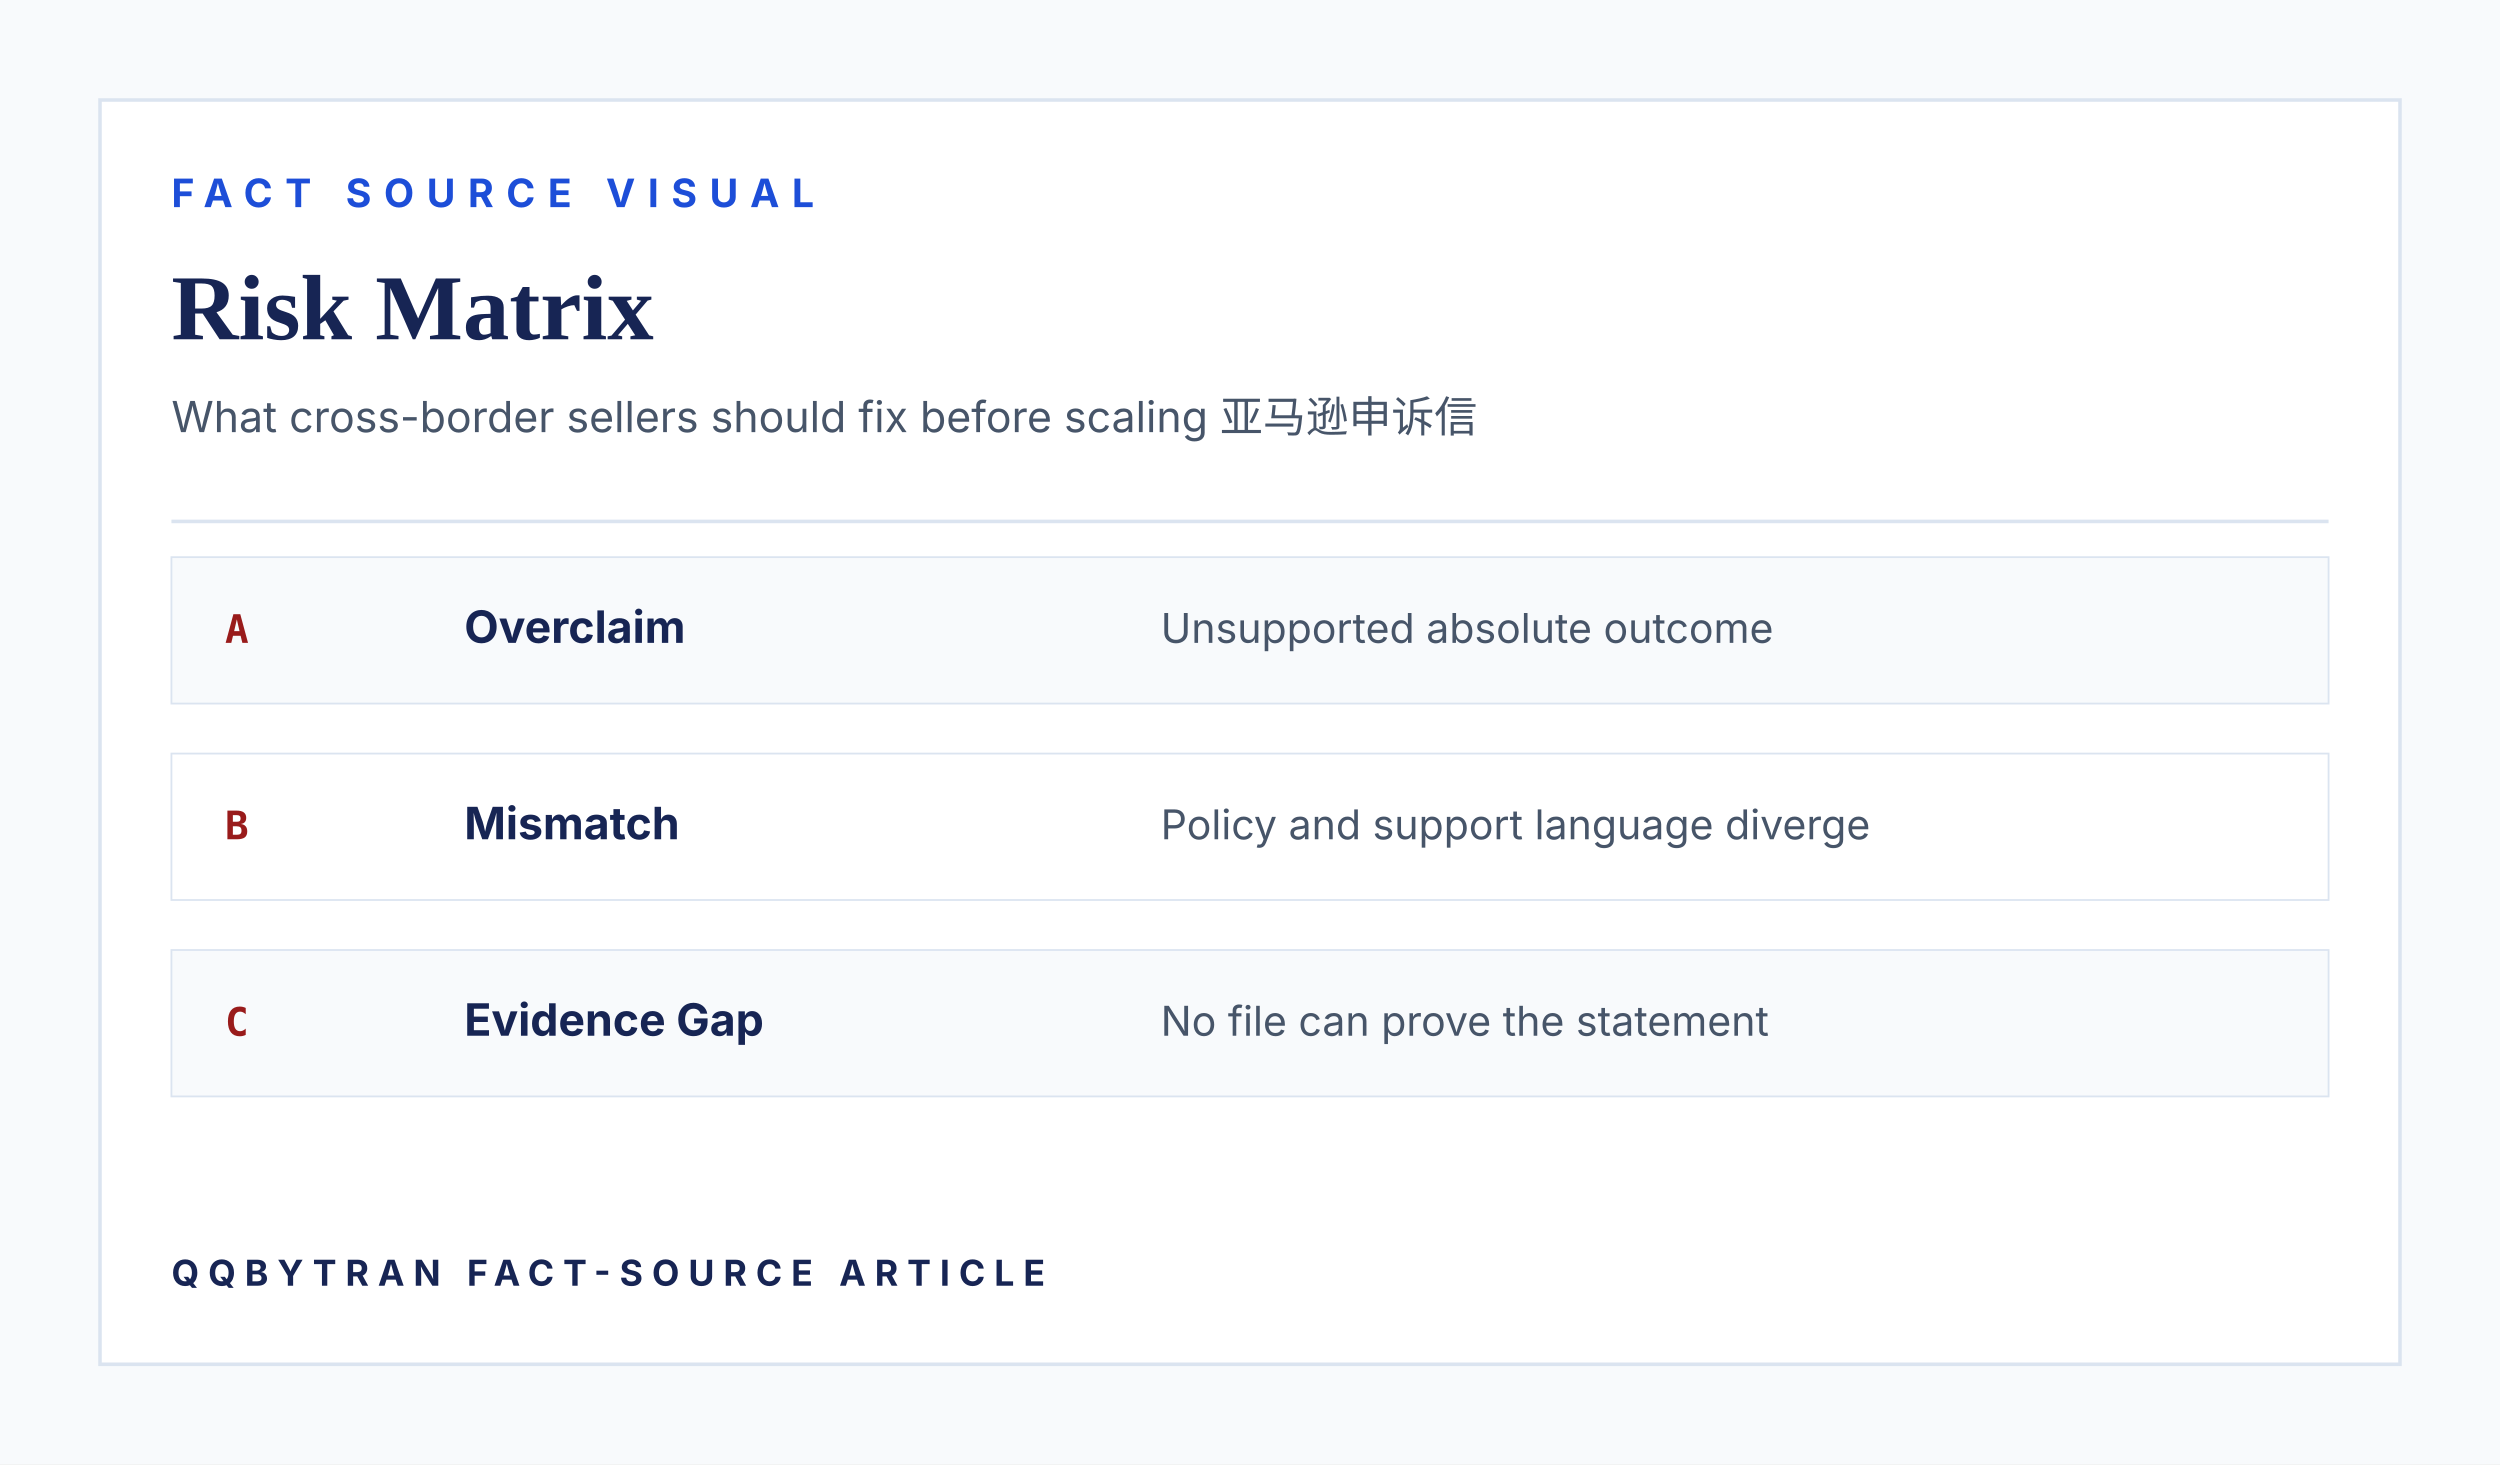
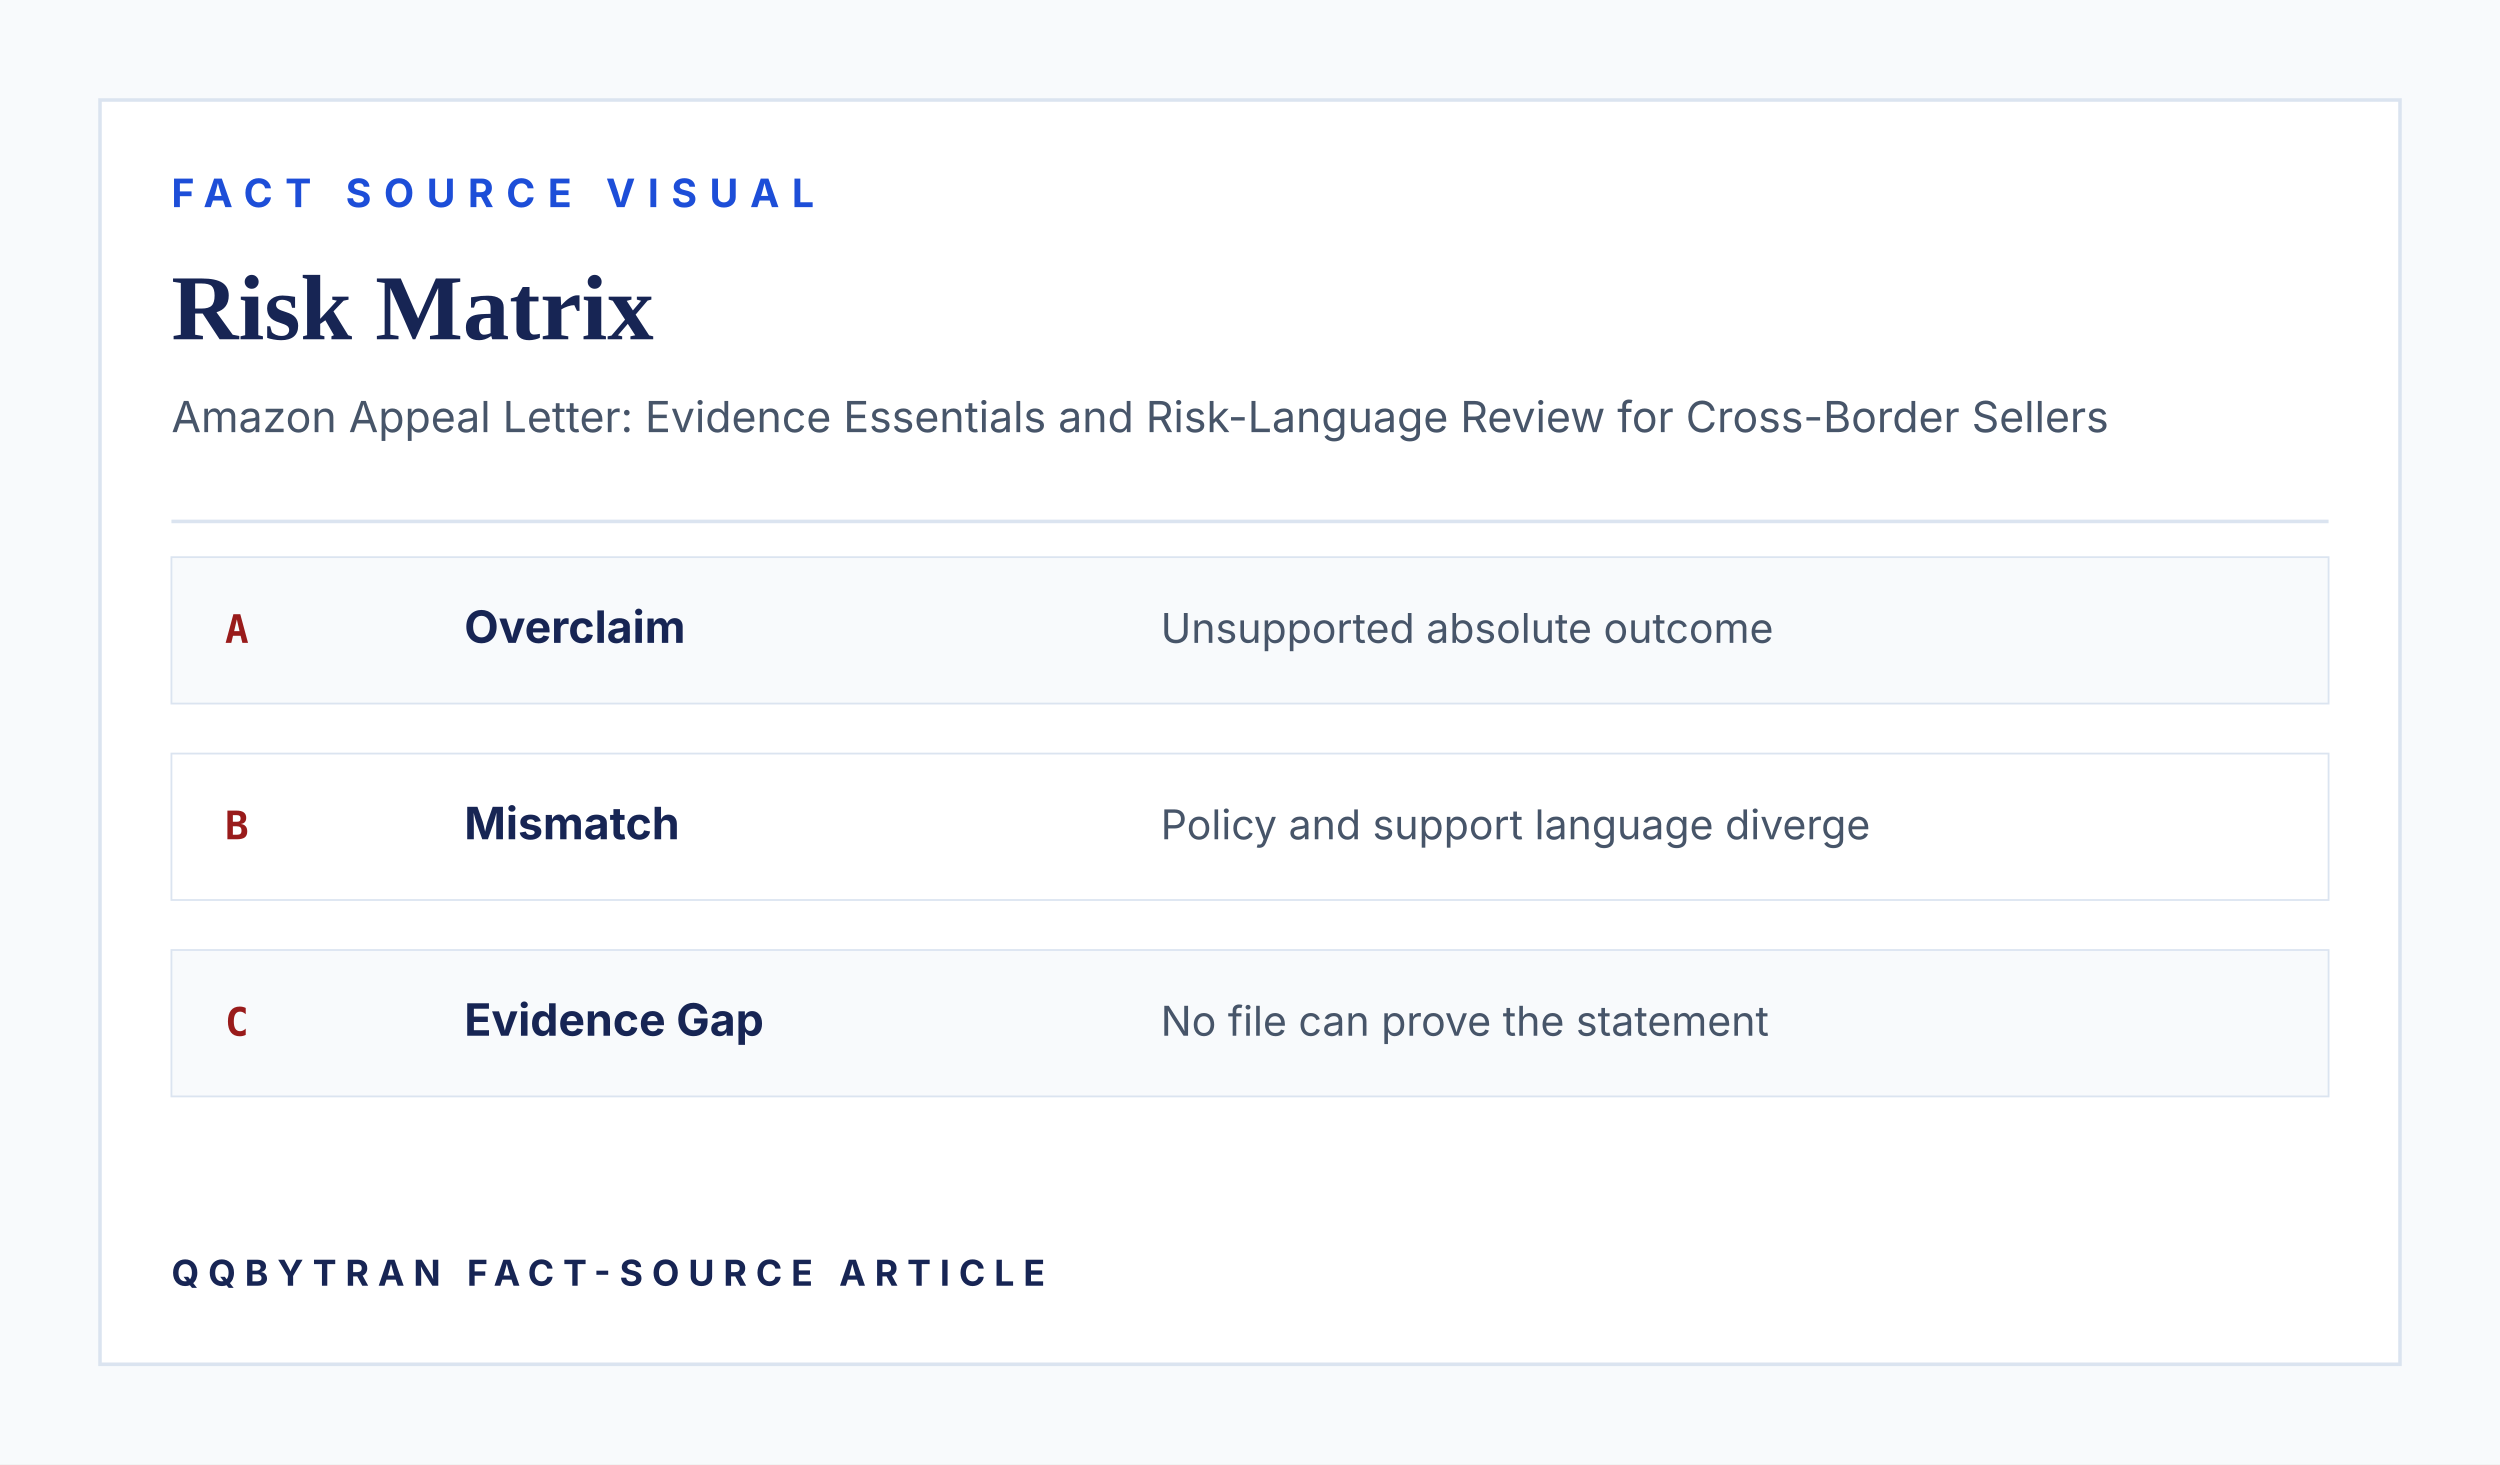
<svg xmlns="http://www.w3.org/2000/svg" width="1400" height="820" viewBox="0 0 1400 820" role="img" aria-label="Risk Matrix">
  <rect width="1400" height="820" fill="#f8fafc" />
  <rect x="56" y="56" width="1288" height="708" fill="#ffffff" stroke="#dbe4f0" stroke-width="2" />
  <text x="96" y="116" fill="#1d4ed8" font-family="Inter, Arial, sans-serif" font-size="22" font-weight="700" letter-spacing="7">FACT SOURCE VISUAL</text>
  <text x="96" y="190" fill="#172554" font-family="Georgia, 'Times New Roman', serif" font-size="52" font-weight="600">Risk Matrix</text>
-   <text x="96" y="242" fill="#475569" font-family="Inter, Arial, sans-serif" font-size="24">What cross-border sellers should fix before scaling 亚马逊申诉信</text>
+   <text x="96" y="242" fill="#475569" font-family="Inter, Arial, sans-serif" font-size="24">Amazon Appeal Letter: Evidence Essentials and Risk-Language Review for Cross-Border Sellers</text>
  <line x1="96" y1="292" x2="1304" y2="292" stroke="#dbe4f0" stroke-width="2" />
  <rect x="96" y="312" width="1208" height="82" fill="#f8fafc" stroke="#dbe4f0" stroke-width="1" />
  <text x="126" y="360" fill="#991b1b" font-family="JetBrains Mono, Consolas, monospace" font-size="22" font-weight="700">A</text>
  <text x="260" y="360" fill="#172554" font-family="Inter, Arial, sans-serif" font-size="25" font-weight="700">Overclaim</text>
  <text x="650" y="360" fill="#475569" font-family="Inter, Arial, sans-serif" font-size="23">Unsupported absolute outcome</text>
  <rect x="96" y="422" width="1208" height="82" fill="#ffffff" stroke="#dbe4f0" stroke-width="1" />
  <text x="126" y="470" fill="#991b1b" font-family="JetBrains Mono, Consolas, monospace" font-size="22" font-weight="700">B</text>
  <text x="260" y="470" fill="#172554" font-family="Inter, Arial, sans-serif" font-size="25" font-weight="700">Mismatch</text>
  <text x="650" y="470" fill="#475569" font-family="Inter, Arial, sans-serif" font-size="23">Policy and support language diverge</text>
  <rect x="96" y="532" width="1208" height="82" fill="#f8fafc" stroke="#dbe4f0" stroke-width="1" />
  <text x="126" y="580" fill="#991b1b" font-family="JetBrains Mono, Consolas, monospace" font-size="22" font-weight="700">C</text>
  <text x="260" y="580" fill="#172554" font-family="Inter, Arial, sans-serif" font-size="25" font-weight="700">Evidence Gap</text>
  <text x="650" y="580" fill="#475569" font-family="Inter, Arial, sans-serif" font-size="23">No file can prove the statement</text>
  <text x="96" y="720" fill="#172554" font-family="Inter, Arial, sans-serif" font-size="20" font-weight="700" letter-spacing="5">QQBYTRAN FACT-SOURCE ARTICLE</text>
</svg>
